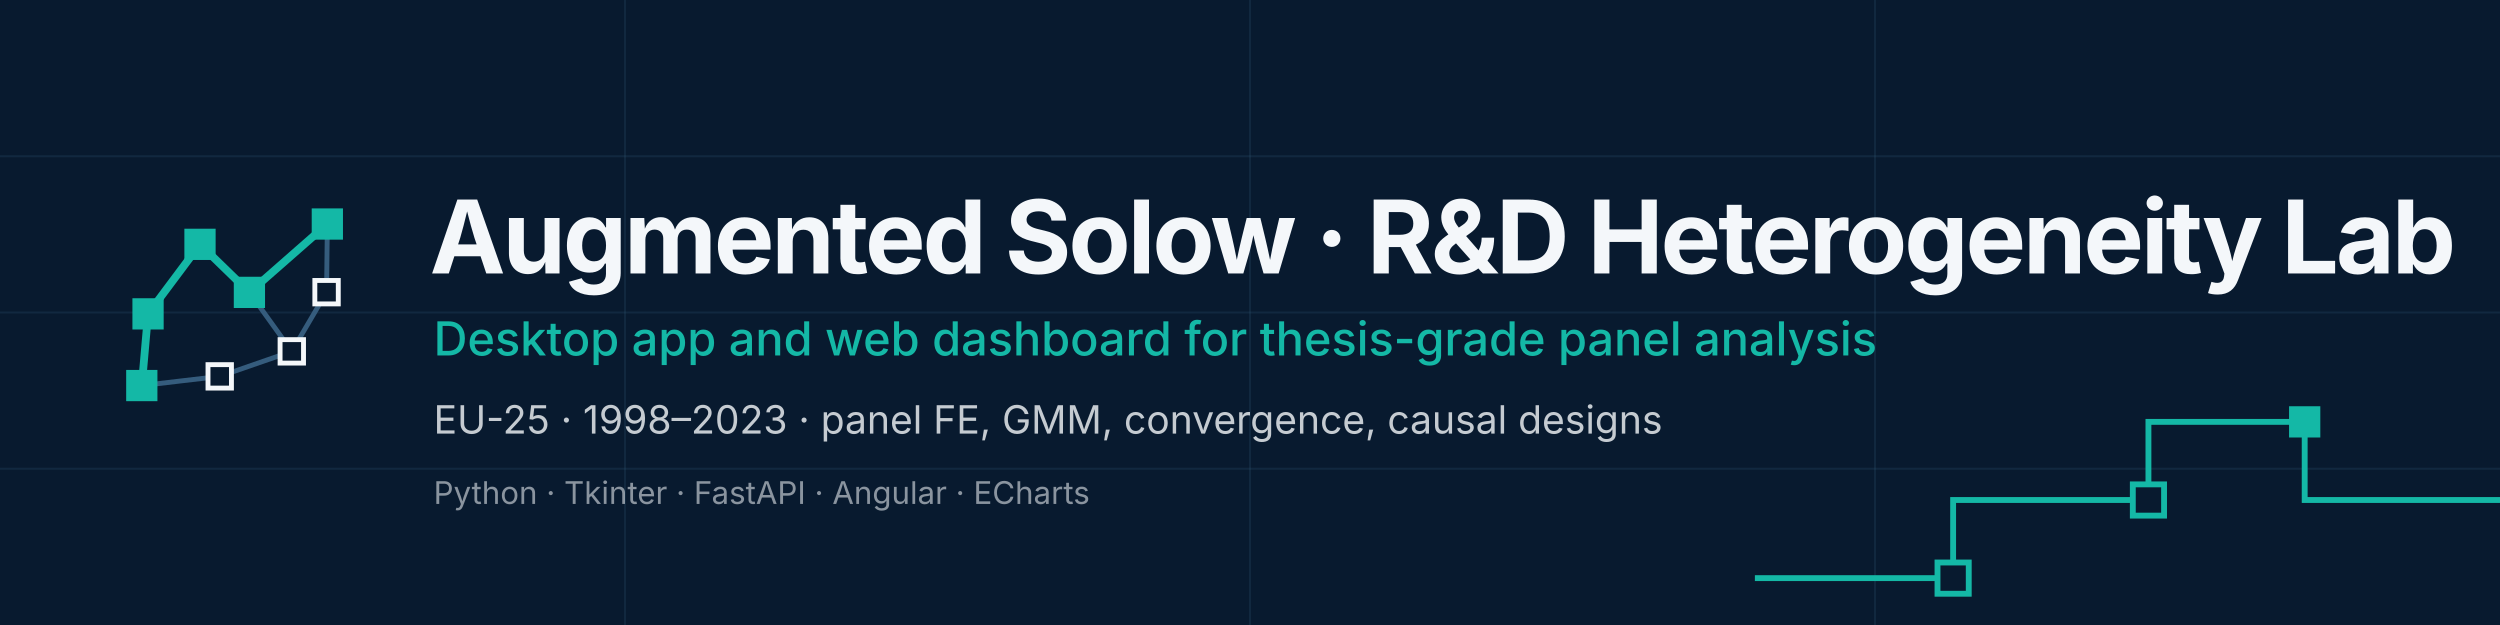
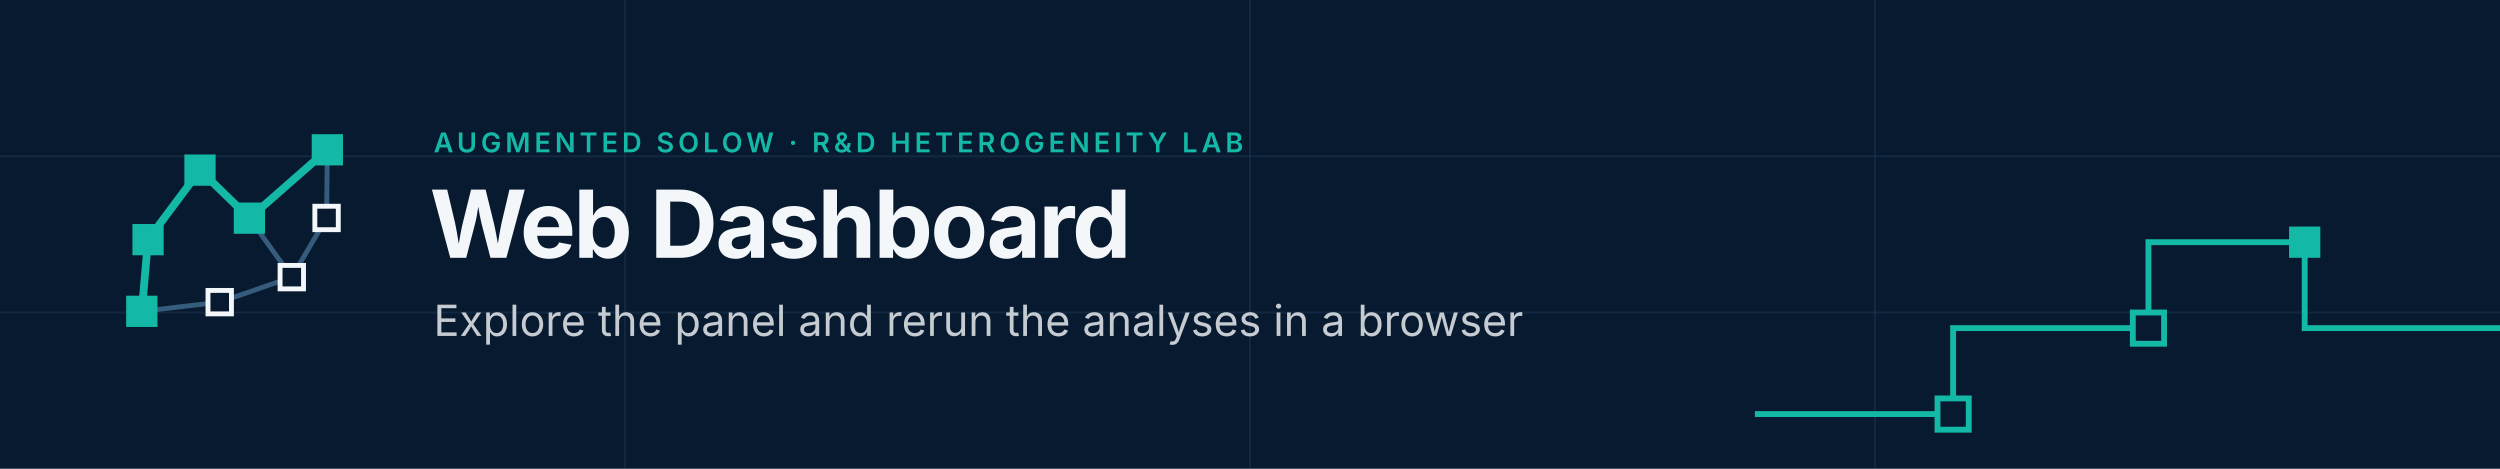
- <svg xmlns="http://www.w3.org/2000/svg" width="1280" height="320" viewBox="0 0 1280 320" role="img" aria-label="Augmented Solow · R&amp;D Heterogeneity Lab. Desktop app and web dashboard for thesis-grade panel analysis">
-   <rect width="1280" height="320" fill="#081A2F" />
+ <svg xmlns="http://www.w3.org/2000/svg" width="1280" height="240" viewBox="0 0 1280 240" role="img" aria-label="Web Dashboard — Explore the panel and rerun the analyses in a browser">
+   <rect width="1280" height="240" fill="#081A2F" />
  <g stroke="#355C7D" stroke-opacity="0.22" stroke-width="1">
-     <path d="M0 80H1280 M0 160H1280 M0 240H1280" />
-     <path d="M320 0V320M640 0V320M960 0V320" />
+     <path d="M0 80H1280 M0 160H1280" />
+     <path d="M320 0V240M640 0V240M960 0V240" />
  </g>
  <g fill="none" stroke="#14B8A6" stroke-width="3" stroke-linecap="square" stroke-linejoin="miter">
-     <path d="M900 296H1000V256H1100V216H1180V256H1280" />
+     <path d="M900 212H1000V168H1100V124H1180V168H1280" />
  </g>
  <g fill="#081A2F" stroke="#14B8A6" stroke-width="3">
-     <rect x="992" y="288" width="16" height="16" />
-     <rect x="1092" y="248" width="16" height="16" />
+     <rect x="992" y="204" width="16" height="16" />
+     <rect x="1092" y="160" width="16" height="16" />
  </g>
-   <rect x="1172" y="208" width="16" height="16" fill="#14B8A6" />
-   <g transform="translate(60 100)">
+   <rect x="1172" y="116" width="16" height="16" fill="#14B8A6" />
+   <g transform="translate(60 62)">
    <line x1="52.5" y1="92.7" x2="89.4" y2="79.9" stroke="#355C7D" stroke-width="2.5" />
    <line x1="52.5" y1="92.7" x2="12.6" y2="97.4" stroke="#355C7D" stroke-width="2.5" />
    <line x1="67.7" y1="49.7" x2="89.4" y2="79.9" stroke="#355C7D" stroke-width="2.5" />
    <line x1="107.6" y1="14.7" x2="107.2" y2="49.6" stroke="#355C7D" stroke-width="2.5" />
    <line x1="89.4" y1="79.9" x2="107.2" y2="49.6" stroke="#355C7D" stroke-width="2.5" />
    <line x1="42.4" y1="25.1" x2="15.8" y2="60.7" stroke="#14B8A6" stroke-width="4" />
    <line x1="42.4" y1="25.1" x2="67.7" y2="49.7" stroke="#14B8A6" stroke-width="4" />
    <line x1="15.8" y1="60.7" x2="12.6" y2="97.4" stroke="#14B8A6" stroke-width="4" />
    <line x1="67.7" y1="49.7" x2="107.6" y2="14.7" stroke="#14B8A6" stroke-width="4" />
    <rect x="34.4" y="17.1" width="16" height="16" fill="#14B8A6" />
    <rect x="7.8" y="52.7" width="16" height="16" fill="#14B8A6" />
    <rect x="46.5" y="86.7" width="12" height="12" fill="#081A2F" stroke="#F4F7FA" stroke-width="2.5" />
    <rect x="59.7" y="41.7" width="16" height="16" fill="#14B8A6" />
    <rect x="99.6" y="6.7" width="16" height="16" fill="#14B8A6" />
    <rect x="83.4" y="73.9" width="12" height="12" fill="#081A2F" stroke="#F4F7FA" stroke-width="2.5" />
    <rect x="4.6" y="89.4" width="16" height="16" fill="#14B8A6" />
    <rect x="101.2" y="43.6" width="12" height="12" fill="#081A2F" stroke="#F4F7FA" stroke-width="2.5" />
  </g>
-   <text x="220" y="140" font-family="Inter, 'Segoe UI', Helvetica, Arial, sans-serif" font-size="52" font-weight="700" fill="#F4F7FA" letter-spacing="-1.5">Augmented Solow · R&amp;D Heterogeneity Lab</text>
-   <text x="222" y="182" font-family="Inter, 'Segoe UI', Helvetica, Arial, sans-serif" font-size="24" font-weight="500" fill="#14B8A6">Desktop app and web dashboard for thesis-grade panel analysis</text>
-   <text x="222" y="222" font-family="Inter, 'Segoe UI', Helvetica, Arial, sans-serif" font-size="20" font-weight="400" fill="#F4F7FA" fill-opacity="0.8">EU-25 · 1998–2023 · panel FE, GMM, convergence, causal designs</text>
-   <text x="222" y="258" font-family="Inter, 'Segoe UI', Helvetica, Arial, sans-serif" font-size="16" font-weight="400" fill="#F4F7FA" fill-opacity="0.55">Python · Tkinter · FastAPI · Angular · ECharts</text>
+   <text x="222" y="78" font-family="Inter, 'Segoe UI', Helvetica, Arial, sans-serif" font-size="14" font-weight="600" fill="#14B8A6" letter-spacing="2">AUGMENTED SOLOW · R&amp;D HETEROGENEITY LAB</text>
+   <text x="220" y="132" font-family="Inter, 'Segoe UI', Helvetica, Arial, sans-serif" font-size="48" font-weight="700" fill="#F4F7FA" letter-spacing="-1.2">Web Dashboard</text>
+   <text x="222" y="172" font-family="Inter, 'Segoe UI', Helvetica, Arial, sans-serif" font-size="22" font-weight="400" fill="#F4F7FA" fill-opacity="0.8">Explore the panel and rerun the analyses in a browser</text>
</svg>
